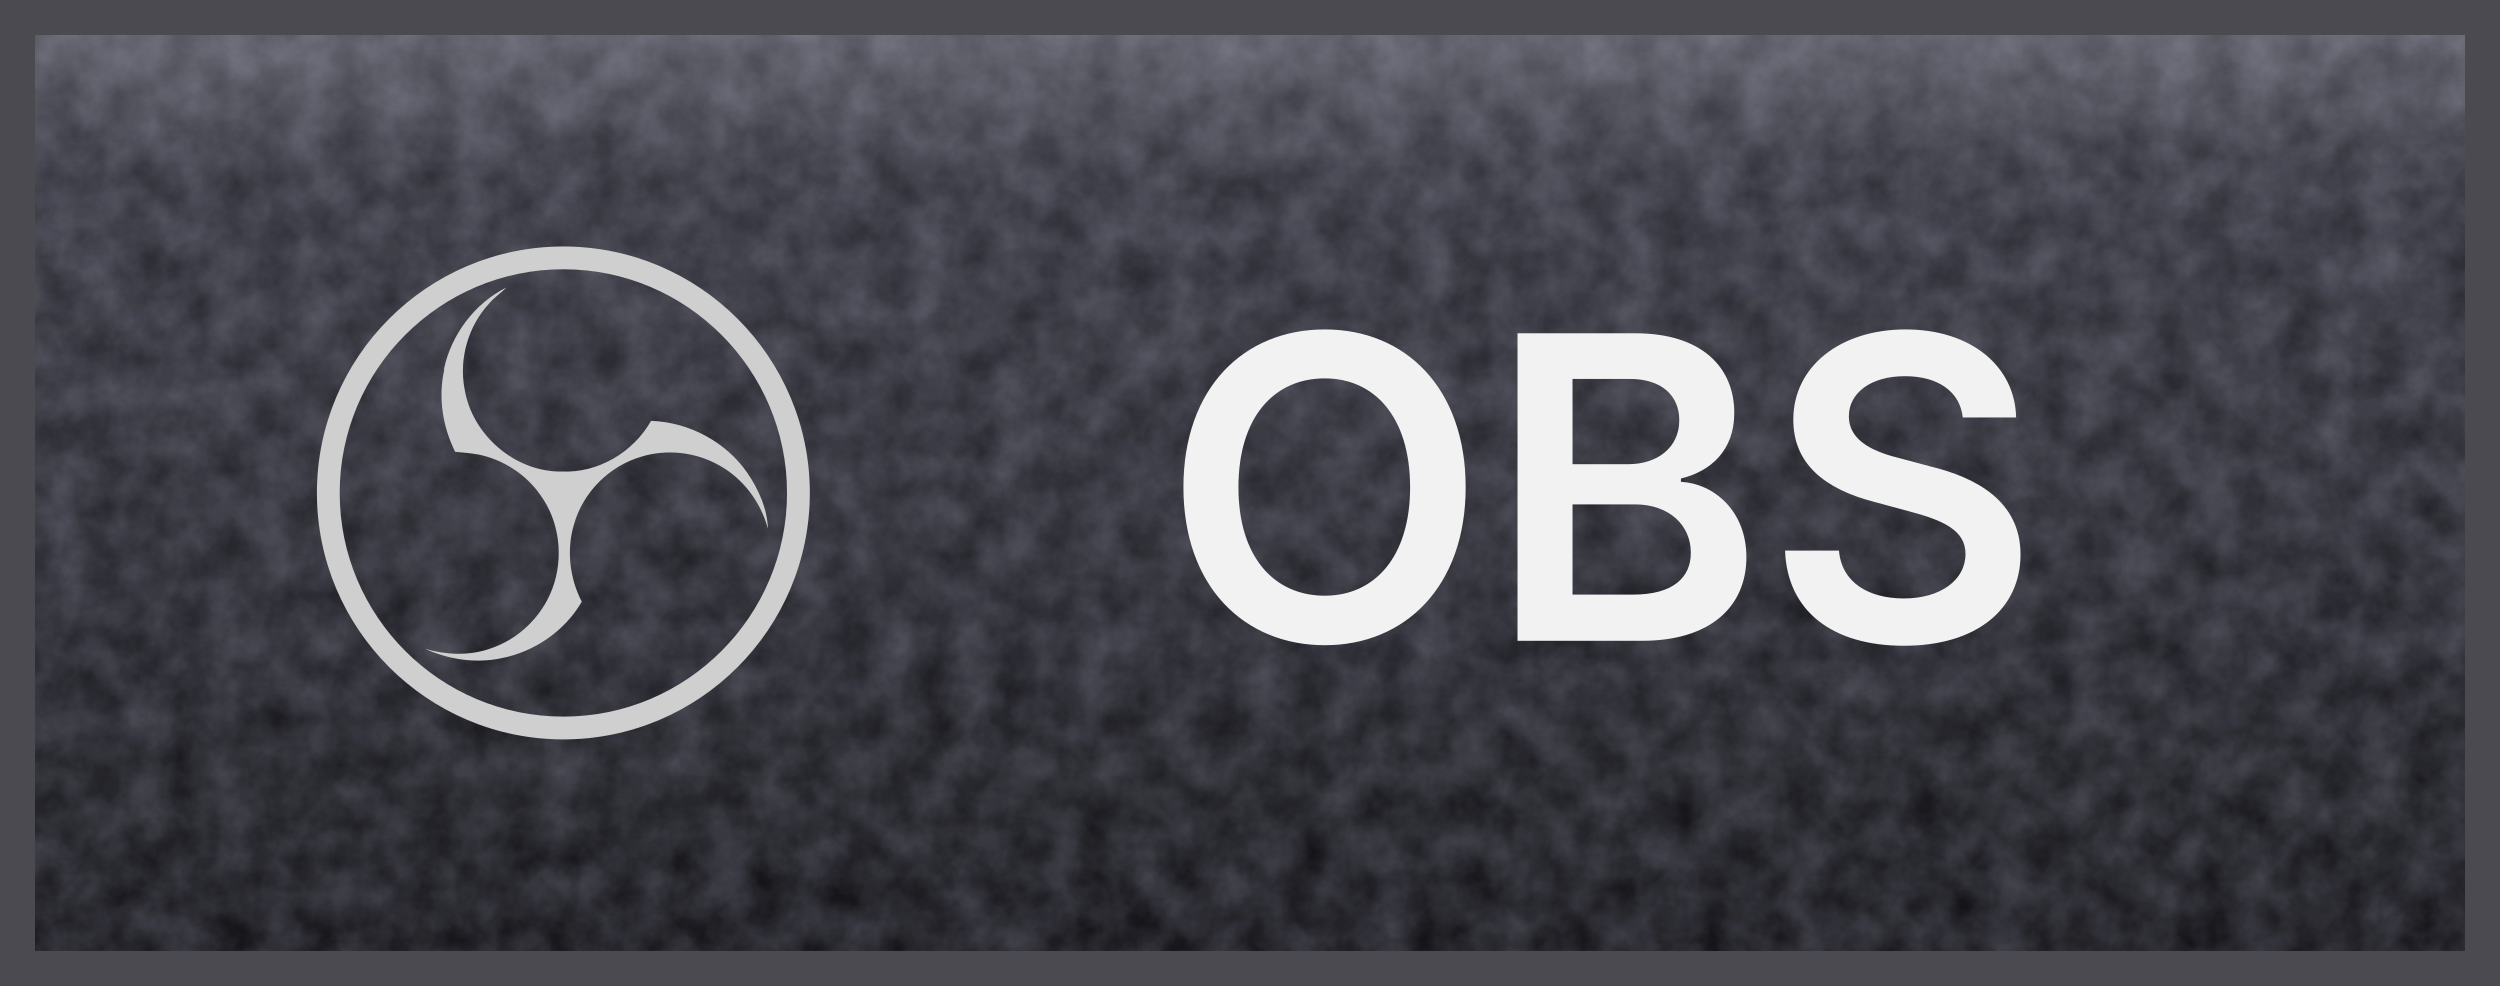
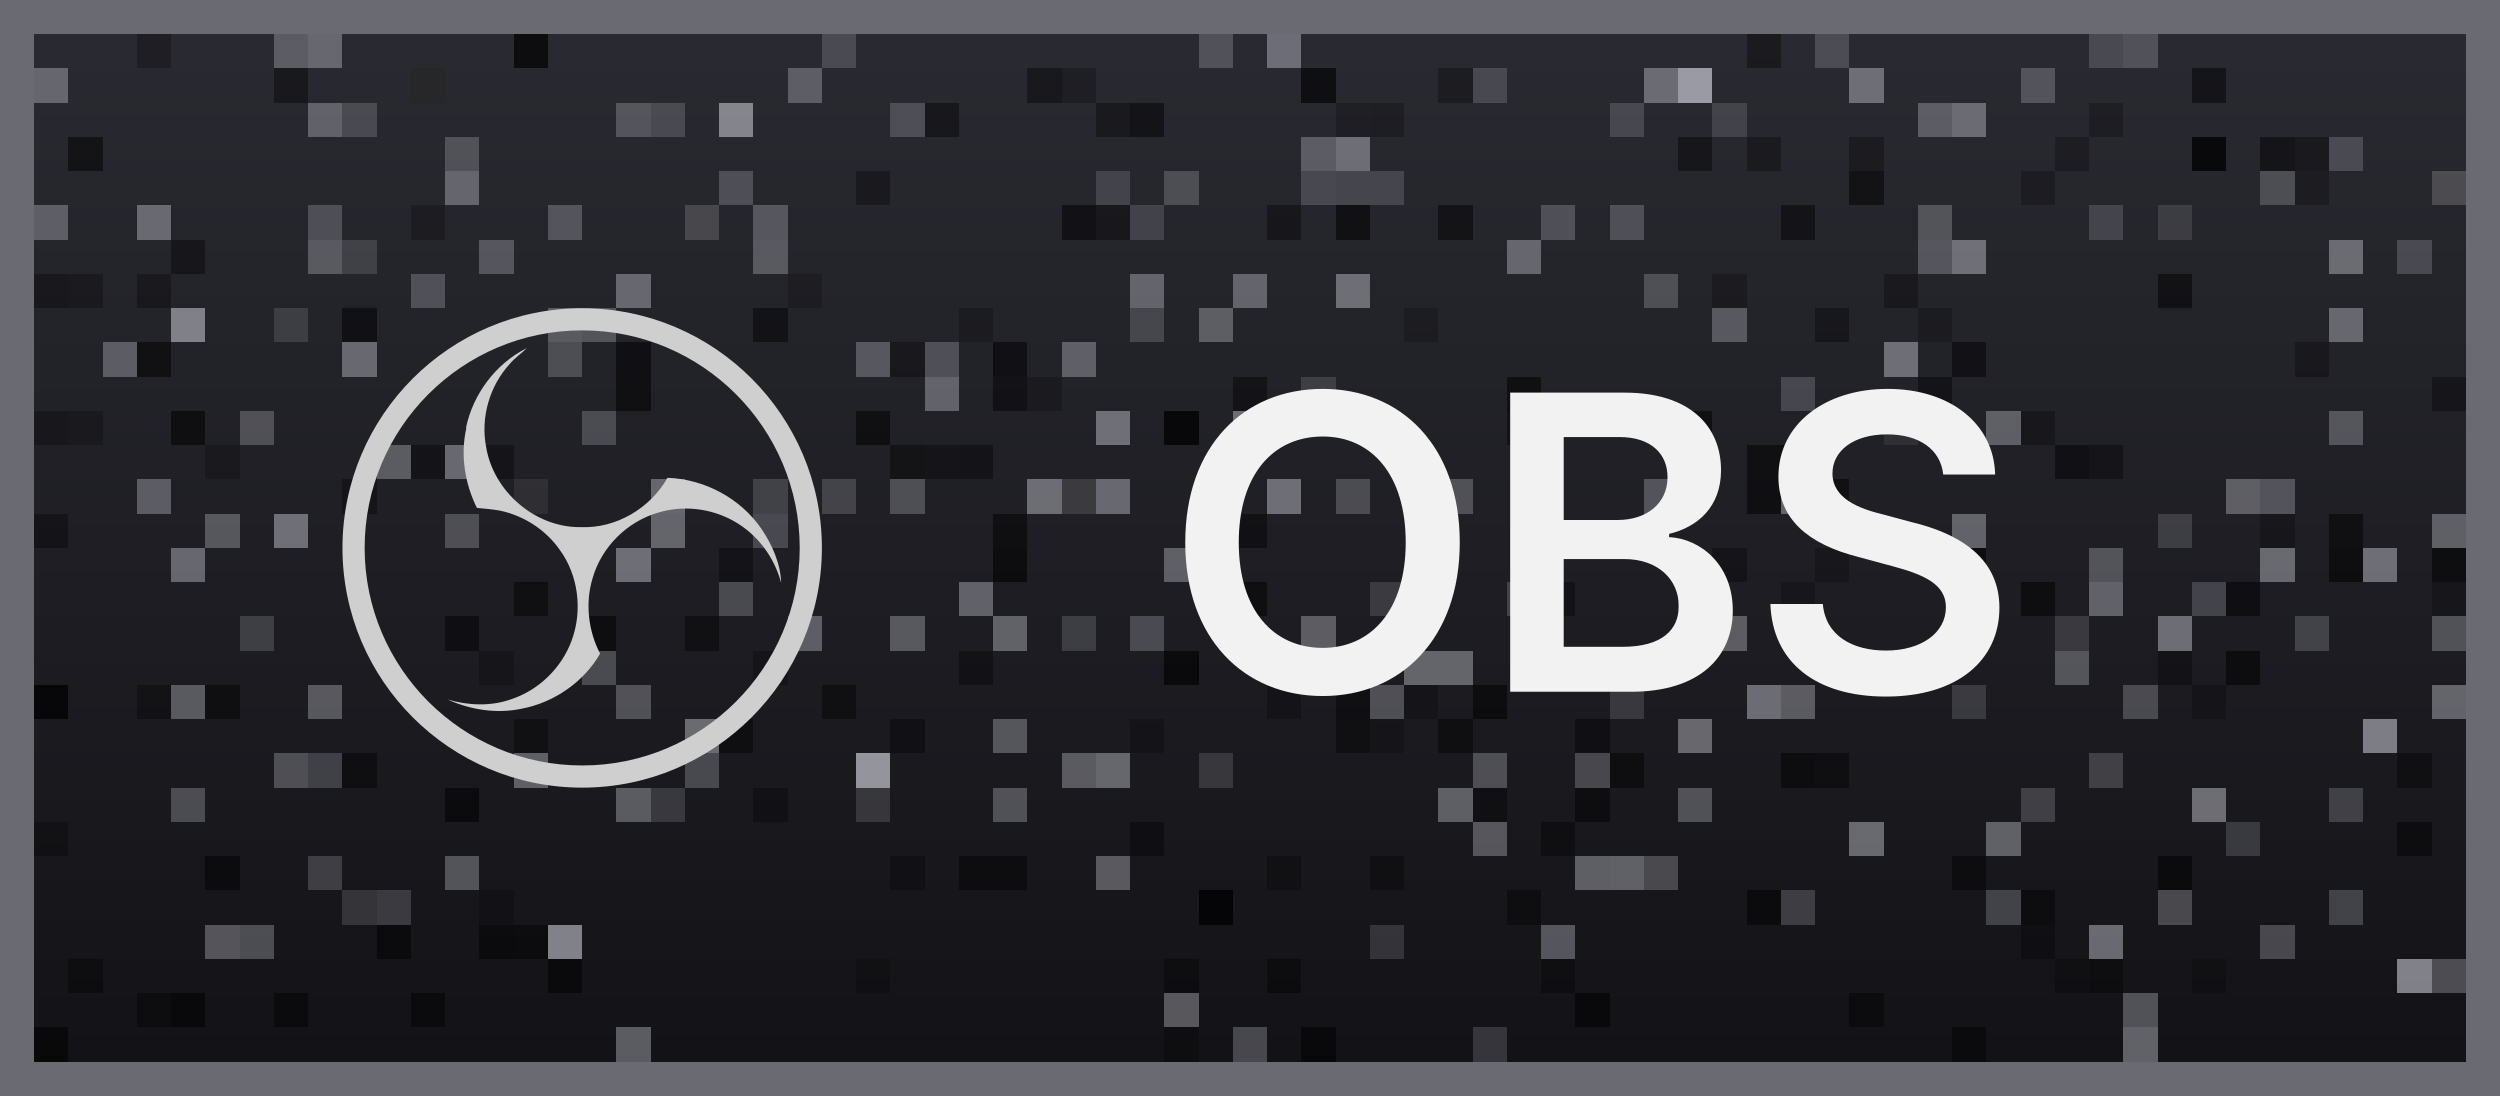
- <svg xmlns="http://www.w3.org/2000/svg" width="71" height="28" viewBox="0 0 71 28" role="img" aria-label="OBS">
+ <svg xmlns="http://www.w3.org/2000/svg" width="73" height="32" viewBox="0 0 73 32" role="img" aria-label="OBS">
  <defs>
    <linearGradient id="pt" x1="0" y1="0" x2="0" y2="1">
-       <stop offset="0" stop-color="#5a5a64" />
-       <stop offset="0.18" stop-color="#2a2a32" />
-       <stop offset="0.55" stop-color="#1e1e24" />
-       <stop offset="1" stop-color="#08080a" />
+       <stop offset="0" stop-color="#2a2a32" />
+       <stop offset="1" stop-color="#121216" />
    </linearGradient>
-     <filter id="gn" x="0" y="0" width="1" height="1" filterUnits="objectBoundingBox" primitiveUnits="userSpaceOnUse" color-interpolation-filters="sRGB">
-       <feTurbulence type="fractalNoise" baseFrequency="0.85" numOctaves="4" seed="4" stitchTiles="stitch" result="n" />
-       <feColorMatrix type="matrix" values="0 0 0 0 0.78  0 0 0 0 0.78  0 0 0 0 0.82  0 0 0 0.45 0" in="n" result="g" />
-       <feBlend in="SourceGraphic" in2="g" mode="overlay" />
-     </filter>
+     <clipPath id="face">
+       <rect x="0" y="0" width="73" height="32" />
+     </clipPath>
  </defs>
-   <rect x="0" y="0" width="71" height="28" shape-rendering="crispEdges" fill="url(#pt)" filter="url(#gn)" />
-   <rect x="0.5" y="0.5" width="70" height="27" fill="none" stroke="#4a4a50" shape-rendering="crispEdges" />
-   <g transform="translate(9.00 7.00) scale(0.5833)" fill="#cfcfcf">
+   <g clip-path="url(#face)" shape-rendering="crispEdges">
+     <rect x="0" y="0" width="73" height="32" fill="url(#pt)" />
+     <rect x="30" y="14" width="1" height="1" fill="#c8c8d2" opacity="0.46" />
+     <rect x="8" y="1" width="1" height="1" fill="#c8c8d2" opacity="0.32" />
+     <rect x="65" y="19" width="1" height="1" fill="#000000" opacity="0.52" />
+     <rect x="13" y="15" width="1" height="1" fill="#c8c8d2" opacity="0.28" />
+     <rect x="17" y="9" width="1" height="1" fill="#c8c8d2" opacity="0.29" />
+     <rect x="61" y="16" width="1" height="1" fill="#c8c8d2" opacity="0.31" />
+     <rect x="63" y="6" width="1" height="1" fill="#c8c8d2" opacity="0.30" />
+     <rect x="32" y="22" width="1" height="1" fill="#c8c8d2" opacity="0.44" />
+     <rect x="38" y="18" width="1" height="1" fill="#c8c8d2" opacity="0.37" />
+     <rect x="66" y="15" width="1" height="1" fill="#000000" opacity="0.24" />
+     <rect x="11" y="31" width="1" height="1" fill="#c8c8d2" opacity="0.23" />
+     <rect x="49" y="2" width="1" height="1" fill="#c8c8d2" opacity="0.37" />
+     <rect x="39" y="14" width="1" height="1" fill="#c8c8d2" opacity="0.26" />
+     <rect x="63" y="15" width="1" height="1" fill="#000000" opacity="0.29" />
+     <rect x="21" y="3" width="1" height="1" fill="#c8c8d2" opacity="0.46" />
+     <rect x="46" y="29" width="1" height="1" fill="#000000" opacity="0.39" />
+     <rect x="14" y="27" width="1" height="1" fill="#000000" opacity="0.47" />
+     <rect x="6" y="25" width="1" height="1" fill="#000000" opacity="0.47" />
+     <rect x="15" y="22" width="1" height="1" fill="#c8c8d2" opacity="0.40" />
+     <rect x="37" y="28" width="1" height="1" fill="#000000" opacity="0.40" />
+     <rect x="29" y="21" width="1" height="1" fill="#c8c8d2" opacity="0.34" />
+     <rect x="8" y="2" width="1" height="1" fill="#000000" opacity="0.40" />
+     <rect x="72" y="25" width="1" height="1" fill="#c8c8d2" opacity="0.40" />
+     <rect x="29" y="25" width="1" height="1" fill="#000000" opacity="0.45" />
+     <rect x="16" y="10" width="1" height="1" fill="#c8c8d2" opacity="0.26" />
+     <rect x="70" y="7" width="1" height="1" fill="#c8c8d2" opacity="0.23" />
+     <rect x="16" y="27" width="1" height="1" fill="#c8c8d2" opacity="0.47" />
+     <rect x="1" y="2" width="1" height="1" fill="#c8c8d2" opacity="0.39" />
+     <rect x="61" y="27" width="1" height="1" fill="#c8c8d2" opacity="0.47" />
+     <rect x="55" y="8" width="1" height="1" fill="#000000" opacity="0.31" />
+     <rect x="60" y="28" width="1" height="1" fill="#000000" opacity="0.25" />
+     <rect x="24" y="1" width="1" height="1" fill="#c8c8d2" opacity="0.21" />
+     <rect x="11" y="31" width="1" height="1" fill="#000000" opacity="0.32" />
+     <rect x="38" y="5" width="1" height="1" fill="#c8c8d2" opacity="0.21" />
+     <rect x="7" y="27" width="1" height="1" fill="#c8c8d2" opacity="0.31" />
+     <rect x="17" y="18" width="1" height="1" fill="#000000" opacity="0.49" />
+     <rect x="25" y="22" width="1" height="1" fill="#c8c8d2" opacity="0.19" />
+     <rect x="4" y="20" width="1" height="1" fill="#000000" opacity="0.31" />
+     <rect x="6" y="31" width="1" height="1" fill="#c8c8d2" opacity="0.25" />
+     <rect x="9" y="25" width="1" height="1" fill="#c8c8d2" opacity="0.22" />
+     <rect x="57" y="25" width="1" height="1" fill="#000000" opacity="0.43" />
+     <rect x="44" y="7" width="1" height="1" fill="#c8c8d2" opacity="0.40" />
+     <rect x="1" y="15" width="1" height="1" fill="#000000" opacity="0.33" />
+     <rect x="72" y="8" width="1" height="1" fill="#000000" opacity="0.44" />
+     <rect x="70" y="28" width="1" height="1" fill="#c8c8d2" opacity="0.25" />
+     <rect x="38" y="31" width="1" height="1" fill="#c8c8d2" opacity="0.18" />
+     <rect x="52" y="26" width="1" height="1" fill="#c8c8d2" opacity="0.22" />
+     <rect x="61" y="1" width="1" height="1" fill="#c8c8d2" opacity="0.20" />
+     <rect x="18" y="30" width="1" height="1" fill="#c8c8d2" opacity="0.40" />
+     <rect x="11" y="26" width="1" height="1" fill="#c8c8d2" opacity="0.20" />
+     <rect x="65" y="14" width="1" height="1" fill="#c8c8d2" opacity="0.37" />
+     <rect x="1" y="20" width="1" height="1" fill="#000000" opacity="0.47" />
+     <rect x="8" y="0" width="1" height="1" fill="#000000" opacity="0.32" />
+     <rect x="15" y="17" width="1" height="1" fill="#000000" opacity="0.46" />
+     <rect x="67" y="18" width="1" height="1" fill="#c8c8d2" opacity="0.22" />
+     <rect x="10" y="26" width="1" height="1" fill="#c8c8d2" opacity="0.17" />
+     <rect x="35" y="26" width="1" height="1" fill="#000000" opacity="0.48" />
+     <rect x="39" y="20" width="1" height="1" fill="#000000" opacity="0.42" />
+     <rect x="59" y="23" width="1" height="1" fill="#c8c8d2" opacity="0.22" />
+     <rect x="36" y="12" width="1" height="1" fill="#c8c8d2" opacity="0.45" />
+     <rect x="13" y="23" width="1" height="1" fill="#000000" opacity="0.53" />
+     <rect x="10" y="3" width="1" height="1" fill="#c8c8d2" opacity="0.21" />
+     <rect x="58" y="24" width="1" height="1" fill="#c8c8d2" opacity="0.41" />
+     <rect x="63" y="15" width="1" height="1" fill="#c8c8d2" opacity="0.23" />
+     <rect x="64" y="17" width="1" height="1" fill="#c8c8d2" opacity="0.23" />
+     <rect x="19" y="31" width="1" height="1" fill="#c8c8d2" opacity="0.45" />
+     <rect x="5" y="29" width="1" height="1" fill="#000000" opacity="0.56" />
+     <rect x="42" y="23" width="1" height="1" fill="#c8c8d2" opacity="0.40" />
+     <rect x="18" y="8" width="1" height="1" fill="#c8c8d2" opacity="0.41" />
+     <rect x="58" y="26" width="1" height="1" fill="#c8c8d2" opacity="0.25" />
+     <rect x="57" y="15" width="1" height="1" fill="#c8c8d2" opacity="0.40" />
+     <rect x="40" y="17" width="1" height="1" fill="#c8c8d2" opacity="0.17" />
+     <rect x="69" y="21" width="1" height="1" fill="#c8c8d2" opacity="0.24" />
+     <rect x="39" y="19" width="1" height="1" fill="#c8c8d2" opacity="0.21" />
+     <rect x="20" y="6" width="1" height="1" fill="#c8c8d2" opacity="0.44" />
+     <rect x="68" y="4" width="1" height="1" fill="#c8c8d2" opacity="0.22" />
+     <rect x="20" y="18" width="1" height="1" fill="#000000" opacity="0.41" />
+     <rect x="52" y="20" width="1" height="1" fill="#c8c8d2" opacity="0.37" />
+     <rect x="50" y="16" width="1" height="1" fill="#000000" opacity="0.32" />
+     <rect x="12" y="6" width="1" height="1" fill="#000000" opacity="0.24" />
+     <rect x="25" y="22" width="1" height="1" fill="#c8c8d2" opacity="0.46" />
+     <rect x="36" y="17" width="1" height="1" fill="#000000" opacity="0.49" />
+     <rect x="15" y="1" width="1" height="1" fill="#000000" opacity="0.44" />
+     <rect x="25" y="23" width="1" height="1" fill="#c8c8d2" opacity="0.17" />
+     <rect x="46" y="22" width="1" height="1" fill="#c8c8d2" opacity="0.43" />
+     <rect x="52" y="22" width="1" height="1" fill="#000000" opacity="0.48" />
+     <rect x="66" y="14" width="1" height="1" fill="#c8c8d2" opacity="0.31" />
+     <rect x="55" y="12" width="1" height="1" fill="#c8c8d2" opacity="0.29" />
+     <rect x="13" y="25" width="1" height="1" fill="#c8c8d2" opacity="0.34" />
+     <rect x="34" y="5" width="1" height="1" fill="#c8c8d2" opacity="0.24" />
+     <rect x="54" y="4" width="1" height="1" fill="#000000" opacity="0.30" />
+     <rect x="0" y="1" width="1" height="1" fill="#c8c8d2" opacity="0.30" />
+     <rect x="15" y="21" width="1" height="1" fill="#000000" opacity="0.36" />
+     <rect x="4" y="29" width="1" height="1" fill="#000000" opacity="0.36" />
+     <rect x="7" y="12" width="1" height="1" fill="#c8c8d2" opacity="0.28" />
+     <rect x="71" y="11" width="1" height="1" fill="#000000" opacity="0.34" />
+     <rect x="2" y="12" width="1" height="1" fill="#000000" opacity="0.22" />
+     <rect x="4" y="6" width="1" height="1" fill="#c8c8d2" opacity="0.42" />
+     <rect x="45" y="27" width="1" height="1" fill="#c8c8d2" opacity="0.36" />
+     <rect x="71" y="18" width="1" height="1" fill="#c8c8d2" opacity="0.31" />
+     <rect x="57" y="3" width="1" height="1" fill="#c8c8d2" opacity="0.42" />
+     <rect x="56" y="6" width="1" height="1" fill="#c8c8d2" opacity="0.28" />
+     <rect x="70" y="0" width="1" height="1" fill="#c8c8d2" opacity="0.46" />
+     <rect x="17" y="12" width="1" height="1" fill="#c8c8d2" opacity="0.25" />
+     <rect x="25" y="5" width="1" height="1" fill="#000000" opacity="0.33" />
+     <rect x="31" y="2" width="1" height="1" fill="#000000" opacity="0.25" />
+     <rect x="50" y="0" width="1" height="1" fill="#c8c8d2" opacity="0.43" />
+     <rect x="66" y="4" width="1" height="1" fill="#000000" opacity="0.45" />
+     <rect x="71" y="16" width="1" height="1" fill="#000000" opacity="0.53" />
+     <rect x="32" y="25" width="1" height="1" fill="#c8c8d2" opacity="0.37" />
+     <rect x="9" y="22" width="1" height="1" fill="#c8c8d2" opacity="0.23" />
+     <rect x="38" y="11" width="1" height="1" fill="#c8c8d2" opacity="0.17" />
+     <rect x="46" y="25" width="1" height="1" fill="#c8c8d2" opacity="0.40" />
+     <rect x="51" y="26" width="1" height="1" fill="#000000" opacity="0.34" />
+     <rect x="32" y="6" width="1" height="1" fill="#000000" opacity="0.36" />
+     <rect x="64" y="20" width="1" height="1" fill="#000000" opacity="0.22" />
+     <rect x="15" y="14" width="1" height="1" fill="#c8c8d2" opacity="0.21" />
+     <rect x="8" y="22" width="1" height="1" fill="#c8c8d2" opacity="0.30" />
+     <rect x="20" y="21" width="1" height="1" fill="#c8c8d2" opacity="0.46" />
+     <rect x="21" y="3" width="1" height="1" fill="#c8c8d2" opacity="0.22" />
+     <rect x="60" y="13" width="1" height="1" fill="#000000" opacity="0.46" />
+     <rect x="14" y="19" width="1" height="1" fill="#000000" opacity="0.22" />
+     <rect x="23" y="18" width="1" height="1" fill="#c8c8d2" opacity="0.38" />
+     <rect x="59" y="26" width="1" height="1" fill="#000000" opacity="0.42" />
+     <rect x="46" y="23" width="1" height="1" fill="#000000" opacity="0.44" />
+     <rect x="19" y="3" width="1" height="1" fill="#c8c8d2" opacity="0.21" />
+     <rect x="29" y="16" width="1" height="1" fill="#000000" opacity="0.37" />
+     <rect x="31" y="14" width="1" height="1" fill="#c8c8d2" opacity="0.28" />
+     <rect x="10" y="9" width="1" height="1" fill="#000000" opacity="0.51" />
+     <rect x="46" y="19" width="1" height="1" fill="#000000" opacity="0.34" />
+     <rect x="56" y="7" width="1" height="1" fill="#c8c8d2" opacity="0.30" />
+     <rect x="68" y="16" width="1" height="1" fill="#000000" opacity="0.55" />
+     <rect x="18" y="3" width="1" height="1" fill="#c8c8d2" opacity="0.28" />
+     <rect x="35" y="26" width="1" height="1" fill="#000000" opacity="0.51" />
+     <rect x="8" y="9" width="1" height="1" fill="#c8c8d2" opacity="0.16" />
+     <rect x="53" y="14" width="1" height="1" fill="#000000" opacity="0.46" />
+     <rect x="12" y="2" width="1" height="1" fill="#c8c8d2" opacity="0.26" />
+     <rect x="49" y="2" width="1" height="1" fill="#c8c8d2" opacity="0.31" />
+     <rect x="33" y="3" width="1" height="1" fill="#000000" opacity="0.49" />
+     <rect x="44" y="26" width="1" height="1" fill="#000000" opacity="0.38" />
+     <rect x="49" y="4" width="1" height="1" fill="#000000" opacity="0.42" />
+     <rect x="68" y="7" width="1" height="1" fill="#000000" opacity="0.32" />
+     <rect x="32" y="3" width="1" height="1" fill="#000000" opacity="0.36" />
+     <rect x="42" y="6" width="1" height="1" fill="#000000" opacity="0.47" />
+     <rect x="29" y="18" width="1" height="1" fill="#c8c8d2" opacity="0.40" />
+     <rect x="51" y="20" width="1" height="1" fill="#c8c8d2" opacity="0.47" />
+     <rect x="68" y="15" width="1" height="1" fill="#000000" opacity="0.48" />
+     <rect x="16" y="9" width="1" height="1" fill="#c8c8d2" opacity="0.33" />
+     <rect x="29" y="16" width="1" height="1" fill="#000000" opacity="0.33" />
+     <rect x="49" y="17" width="1" height="1" fill="#c8c8d2" opacity="0.21" />
+     <rect x="31" y="6" width="1" height="1" fill="#000000" opacity="0.39" />
+     <rect x="43" y="30" width="1" height="1" fill="#c8c8d2" opacity="0.19" />
+     <rect x="25" y="12" width="1" height="1" fill="#000000" opacity="0.53" />
+     <rect x="30" y="11" width="1" height="1" fill="#000000" opacity="0.22" />
+     <rect x="60" y="4" width="1" height="1" fill="#000000" opacity="0.25" />
+     <rect x="71" y="5" width="1" height="1" fill="#c8c8d2" opacity="0.46" />
+     <rect x="13" y="0" width="1" height="1" fill="#c8c8d2" opacity="0.46" />
+     <rect x="66" y="27" width="1" height="1" fill="#c8c8d2" opacity="0.28" />
+     <rect x="66" y="5" width="1" height="1" fill="#c8c8d2" opacity="0.24" />
+     <rect x="48" y="8" width="1" height="1" fill="#c8c8d2" opacity="0.26" />
+     <rect x="65" y="31" width="1" height="1" fill="#c8c8d2" opacity="0.29" />
+     <rect x="16" y="6" width="1" height="1" fill="#c8c8d2" opacity="0.29" />
+     <rect x="0" y="31" width="1" height="1" fill="#c8c8d2" opacity="0.21" />
+     <rect x="8" y="15" width="1" height="1" fill="#c8c8d2" opacity="0.25" />
+     <rect x="37" y="14" width="1" height="1" fill="#c8c8d2" opacity="0.47" />
+     <rect x="5" y="9" width="1" height="1" fill="#c8c8d2" opacity="0.21" />
+     <rect x="18" y="23" width="1" height="1" fill="#c8c8d2" opacity="0.17" />
+     <rect x="61" y="3" width="1" height="1" fill="#000000" opacity="0.25" />
+     <rect x="71" y="17" width="1" height="1" fill="#000000" opacity="0.22" />
+     <rect x="6" y="15" width="1" height="1" fill="#c8c8d2" opacity="0.33" />
+     <rect x="15" y="14" width="1" height="1" fill="#000000" opacity="0.30" />
+     <rect x="64" y="23" width="1" height="1" fill="#c8c8d2" opacity="0.48" />
+     <rect x="11" y="13" width="1" height="1" fill="#c8c8d2" opacity="0.35" />
+     <rect x="34" y="19" width="1" height="1" fill="#000000" opacity="0.40" />
+     <rect x="48" y="25" width="1" height="1" fill="#c8c8d2" opacity="0.28" />
+     <rect x="28" y="17" width="1" height="1" fill="#c8c8d2" opacity="0.40" />
+     <rect x="48" y="14" width="1" height="1" fill="#c8c8d2" opacity="0.31" />
+     <rect x="37" y="1" width="1" height="1" fill="#c8c8d2" opacity="0.43" />
+     <rect x="51" y="13" width="1" height="1" fill="#000000" opacity="0.50" />
+     <rect x="37" y="20" width="1" height="1" fill="#000000" opacity="0.25" />
+     <rect x="11" y="31" width="1" height="1" fill="#c8c8d2" opacity="0.21" />
+     <rect x="8" y="29" width="1" height="1" fill="#000000" opacity="0.46" />
+     <rect x="31" y="10" width="1" height="1" fill="#c8c8d2" opacity="0.37" />
+     <rect x="62" y="20" width="1" height="1" fill="#c8c8d2" opacity="0.27" />
+     <rect x="12" y="8" width="1" height="1" fill="#c8c8d2" opacity="0.27" />
+     <rect x="33" y="18" width="1" height="1" fill="#c8c8d2" opacity="0.27" />
+     <rect x="31" y="18" width="1" height="1" fill="#c8c8d2" opacity="0.19" />
+     <rect x="63" y="19" width="1" height="1" fill="#000000" opacity="0.29" />
+     <rect x="63" y="18" width="1" height="1" fill="#c8c8d2" opacity="0.47" />
+     <rect x="64" y="2" width="1" height="1" fill="#000000" opacity="0.48" />
+     <rect x="47" y="22" width="1" height="1" fill="#000000" opacity="0.45" />
+     <rect x="70" y="22" width="1" height="1" fill="#000000" opacity="0.37" />
+     <rect x="16" y="27" width="1" height="1" fill="#c8c8d2" opacity="0.25" />
+     <rect x="9" y="20" width="1" height="1" fill="#c8c8d2" opacity="0.35" />
+     <rect x="5" y="20" width="1" height="1" fill="#c8c8d2" opacity="0.36" />
+     <rect x="8" y="15" width="1" height="1" fill="#c8c8d2" opacity="0.30" />
+     <rect x="52" y="0" width="1" height="1" fill="#c8c8d2" opacity="0.30" />
+     <rect x="25" y="28" width="1" height="1" fill="#000000" opacity="0.21" />
+     <rect x="36" y="8" width="1" height="1" fill="#c8c8d2" opacity="0.39" />
+     <rect x="18" y="23" width="1" height="1" fill="#c8c8d2" opacity="0.25" />
+     <rect x="43" y="2" width="1" height="1" fill="#c8c8d2" opacity="0.20" />
+     <rect x="18" y="16" width="1" height="1" fill="#c8c8d2" opacity="0.47" />
+     <rect x="34" y="28" width="1" height="1" fill="#000000" opacity="0.33" />
+     <rect x="42" y="14" width="1" height="1" fill="#000000" opacity="0.41" />
+     <rect x="1" y="20" width="1" height="1" fill="#000000" opacity="0.48" />
+     <rect x="11" y="31" width="1" height="1" fill="#000000" opacity="0.33" />
+     <rect x="9" y="7" width="1" height="1" fill="#c8c8d2" opacity="0.32" />
+     <rect x="33" y="6" width="1" height="1" fill="#c8c8d2" opacity="0.18" />
+     <rect x="67" y="4" width="1" height="1" fill="#000000" opacity="0.35" />
+     <rect x="9" y="3" width="1" height="1" fill="#c8c8d2" opacity="0.36" />
+     <rect x="28" y="25" width="1" height="1" fill="#000000" opacity="0.44" />
+     <rect x="35" y="15" width="1" height="1" fill="#c8c8d2" opacity="0.36" />
+     <rect x="59" y="31" width="1" height="1" fill="#000000" opacity="0.43" />
+     <rect x="51" y="4" width="1" height="1" fill="#000000" opacity="0.32" />
+     <rect x="31" y="14" width="1" height="1" fill="#000000" opacity="0.26" />
+     <rect x="5" y="9" width="1" height="1" fill="#c8c8d2" opacity="0.45" />
+     <rect x="23" y="8" width="1" height="1" fill="#000000" opacity="0.20" />
+     <rect x="21" y="0" width="1" height="1" fill="#c8c8d2" opacity="0.30" />
+     <rect x="22" y="6" width="1" height="1" fill="#c8c8d2" opacity="0.30" />
+     <rect x="35" y="22" width="1" height="1" fill="#c8c8d2" opacity="0.17" />
+     <rect x="19" y="14" width="1" height="1" fill="#c8c8d2" opacity="0.42" />
+     <rect x="71" y="28" width="1" height="1" fill="#c8c8d2" opacity="0.31" />
+     <rect x="2" y="4" width="1" height="1" fill="#000000" opacity="0.49" />
+     <rect x="33" y="8" width="1" height="1" fill="#c8c8d2" opacity="0.39" />
+     <rect x="44" y="11" width="1" height="1" fill="#000000" opacity="0.53" />
+     <rect x="1" y="12" width="1" height="1" fill="#000000" opacity="0.27" />
+     <rect x="72" y="13" width="1" height="1" fill="#000000" opacity="0.49" />
+     <rect x="42" y="14" width="1" height="1" fill="#c8c8d2" opacity="0.34" />
+     <rect x="19" y="23" width="1" height="1" fill="#c8c8d2" opacity="0.18" />
+     <rect x="9" y="1" width="1" height="1" fill="#c8c8d2" opacity="0.39" />
+     <rect x="26" y="10" width="1" height="1" fill="#000000" opacity="0.30" />
+     <rect x="59" y="2" width="1" height="1" fill="#c8c8d2" opacity="0.27" />
+     <rect x="40" y="21" width="1" height="1" fill="#000000" opacity="0.20" />
+     <rect x="42" y="19" width="1" height="1" fill="#c8c8d2" opacity="0.42" />
+     <rect x="33" y="21" width="1" height="1" fill="#000000" opacity="0.22" />
+     <rect x="0" y="31" width="1" height="1" fill="#c8c8d2" opacity="0.45" />
+     <rect x="55" y="31" width="1" height="1" fill="#000000" opacity="0.55" />
+     <rect x="46" y="22" width="1" height="1" fill="#000000" opacity="0.29" />
+     <rect x="34" y="19" width="1" height="1" fill="#000000" opacity="0.38" />
+     <rect x="40" y="25" width="1" height="1" fill="#000000" opacity="0.32" />
+     <rect x="64" y="28" width="1" height="1" fill="#000000" opacity="0.20" />
+     <rect x="56" y="9" width="1" height="1" fill="#000000" opacity="0.23" />
+     <rect x="0" y="0" width="1" height="1" fill="#000000" opacity="0.31" />
+     <rect x="49" y="2" width="1" height="1" fill="#c8c8d2" opacity="0.34" />
+     <rect x="33" y="0" width="1" height="1" fill="#c8c8d2" opacity="0.26" />
+     <rect x="36" y="30" width="1" height="1" fill="#c8c8d2" opacity="0.29" />
+     <rect x="47" y="3" width="1" height="1" fill="#c8c8d2" opacity="0.20" />
+     <rect x="71" y="15" width="1" height="1" fill="#c8c8d2" opacity="0.38" />
+     <rect x="14" y="7" width="1" height="1" fill="#c8c8d2" opacity="0.30" />
+     <rect x="13" y="4" width="1" height="1" fill="#c8c8d2" opacity="0.26" />
+     <rect x="10" y="10" width="1" height="1" fill="#c8c8d2" opacity="0.42" />
+     <rect x="14" y="13" width="1" height="1" fill="#000000" opacity="0.33" />
+     <rect x="71" y="20" width="1" height="1" fill="#c8c8d2" opacity="0.42" />
+     <rect x="41" y="20" width="1" height="1" fill="#000000" opacity="0.23" />
+     <rect x="15" y="27" width="1" height="1" fill="#000000" opacity="0.41" />
+     <rect x="4" y="10" width="1" height="1" fill="#000000" opacity="0.51" />
+     <rect x="52" y="11" width="1" height="1" fill="#c8c8d2" opacity="0.23" />
+     <rect x="47" y="0" width="1" height="1" fill="#000000" opacity="0.40" />
+     <rect x="10" y="7" width="1" height="1" fill="#c8c8d2" opacity="0.17" />
+     <rect x="10" y="14" width="1" height="1" fill="#000000" opacity="0.32" />
+     <rect x="2" y="8" width="1" height="1" fill="#000000" opacity="0.29" />
+     <rect x="65" y="24" width="1" height="1" fill="#c8c8d2" opacity="0.19" />
+     <rect x="57" y="7" width="1" height="1" fill="#c8c8d2" opacity="0.46" />
+     <rect x="12" y="2" width="1" height="1" fill="#000000" opacity="0.53" />
+     <rect x="33" y="24" width="1" height="1" fill="#000000" opacity="0.36" />
+     <rect x="69" y="16" width="1" height="1" fill="#c8c8d2" opacity="0.47" />
+     <rect x="50" y="18" width="1" height="1" fill="#c8c8d2" opacity="0.37" />
+     <rect x="4" y="8" width="1" height="1" fill="#000000" opacity="0.30" />
+     <rect x="45" y="6" width="1" height="1" fill="#c8c8d2" opacity="0.26" />
+     <rect x="59" y="27" width="1" height="1" fill="#000000" opacity="0.27" />
+     <rect x="26" y="14" width="1" height="1" fill="#c8c8d2" opacity="0.28" />
+     <rect x="51" y="1" width="1" height="1" fill="#000000" opacity="0.37" />
+     <rect x="2" y="28" width="1" height="1" fill="#000000" opacity="0.34" />
+     <rect x="32" y="5" width="1" height="1" fill="#c8c8d2" opacity="0.18" />
+     <rect x="52" y="13" width="1" height="1" fill="#000000" opacity="0.56" />
+     <rect x="29" y="15" width="1" height="1" fill="#000000" opacity="0.49" />
+     <rect x="45" y="28" width="1" height="1" fill="#000000" opacity="0.29" />
+     <rect x="30" y="2" width="1" height="1" fill="#000000" opacity="0.40" />
+     <rect x="32" y="12" width="1" height="1" fill="#c8c8d2" opacity="0.47" />
+     <rect x="22" y="19" width="1" height="1" fill="#000000" opacity="0.25" />
+     <rect x="46" y="21" width="1" height="1" fill="#000000" opacity="0.37" />
+     <rect x="1" y="24" width="1" height="1" fill="#000000" opacity="0.27" />
+     <rect x="34" y="12" width="1" height="1" fill="#000000" opacity="0.56" />
+     <rect x="53" y="1" width="1" height="1" fill="#c8c8d2" opacity="0.22" />
+     <rect x="20" y="6" width="1" height="1" fill="#000000" opacity="0.35" />
+     <rect x="38" y="2" width="1" height="1" fill="#000000" opacity="0.30" />
+     <rect x="28" y="13" width="1" height="1" fill="#000000" opacity="0.36" />
+     <rect x="47" y="6" width="1" height="1" fill="#c8c8d2" opacity="0.26" />
+     <rect x="5" y="7" width="1" height="1" fill="#000000" opacity="0.38" />
+     <rect x="12" y="13" width="1" height="1" fill="#000000" opacity="0.36" />
+     <rect x="13" y="13" width="1" height="1" fill="#c8c8d2" opacity="0.43" />
+     <rect x="53" y="22" width="1" height="1" fill="#000000" opacity="0.40" />
+     <rect x="22" y="23" width="1" height="1" fill="#000000" opacity="0.28" />
+     <rect x="52" y="17" width="1" height="1" fill="#000000" opacity="0.22" />
+     <rect x="68" y="23" width="1" height="1" fill="#c8c8d2" opacity="0.23" />
+     <rect x="55" y="10" width="1" height="1" fill="#c8c8d2" opacity="0.46" />
+     <rect x="62" y="1" width="1" height="1" fill="#c8c8d2" opacity="0.25" />
+     <rect x="6" y="13" width="1" height="1" fill="#000000" opacity="0.22" />
+     <rect x="29" y="10" width="1" height="1" fill="#000000" opacity="0.49" />
+     <rect x="4" y="14" width="1" height="1" fill="#c8c8d2" opacity="0.36" />
+     <rect x="63" y="8" width="1" height="1" fill="#000000" opacity="0.50" />
+     <rect x="6" y="20" width="1" height="1" fill="#000000" opacity="0.44" />
+     <rect x="12" y="31" width="1" height="1" fill="#000000" opacity="0.31" />
+     <rect x="42" y="21" width="1" height="1" fill="#000000" opacity="0.43" />
+     <rect x="52" y="6" width="1" height="1" fill="#000000" opacity="0.46" />
+     <rect x="34" y="16" width="1" height="1" fill="#c8c8d2" opacity="0.38" />
+     <rect x="43" y="24" width="1" height="1" fill="#c8c8d2" opacity="0.35" />
+     <rect x="39" y="8" width="1" height="1" fill="#c8c8d2" opacity="0.18" />
+     <rect x="44" y="12" width="1" height="1" fill="#000000" opacity="0.40" />
+     <rect x="36" y="11" width="1" height="1" fill="#000000" opacity="0.42" />
+     <rect x="68" y="26" width="1" height="1" fill="#c8c8d2" opacity="0.25" />
+     <rect x="5" y="12" width="1" height="1" fill="#000000" opacity="0.54" />
+     <rect x="63" y="0" width="1" height="1" fill="#c8c8d2" opacity="0.27" />
+     <rect x="27" y="13" width="1" height="1" fill="#000000" opacity="0.34" />
+     <rect x="32" y="14" width="1" height="1" fill="#c8c8d2" opacity="0.43" />
+     <rect x="21" y="5" width="1" height="1" fill="#c8c8d2" opacity="0.25" />
+     <rect x="62" y="31" width="1" height="1" fill="#000000" opacity="0.51" />
+     <rect x="72" y="30" width="1" height="1" fill="#c8c8d2" opacity="0.46" />
+     <rect x="1" y="8" width="1" height="1" fill="#000000" opacity="0.33" />
+     <rect x="36" y="15" width="1" height="1" fill="#000000" opacity="0.42" />
+     <rect x="61" y="13" width="1" height="1" fill="#000000" opacity="0.35" />
+     <rect x="40" y="20" width="1" height="1" fill="#c8c8d2" opacity="0.30" />
+     <rect x="64" y="4" width="1" height="1" fill="#000000" opacity="0.54" />
+     <rect x="21" y="21" width="1" height="1" fill="#000000" opacity="0.41" />
+     <rect x="7" y="31" width="1" height="1" fill="#c8c8d2" opacity="0.25" />
+     <rect x="37" y="25" width="1" height="1" fill="#000000" opacity="0.27" />
+     <rect x="48" y="2" width="1" height="1" fill="#c8c8d2" opacity="0.42" />
+     <rect x="7" y="18" width="1" height="1" fill="#c8c8d2" opacity="0.20" />
+     <rect x="61" y="17" width="1" height="1" fill="#c8c8d2" opacity="0.40" />
+     <rect x="43" y="22" width="1" height="1" fill="#c8c8d2" opacity="0.30" />
+     <rect x="27" y="10" width="1" height="1" fill="#c8c8d2" opacity="0.27" />
+     <rect x="62" y="30" width="1" height="1" fill="#c8c8d2" opacity="0.43" />
+     <rect x="26" y="25" width="1" height="1" fill="#000000" opacity="0.24" />
+     <rect x="22" y="15" width="1" height="1" fill="#c8c8d2" opacity="0.25" />
+     <rect x="70" y="28" width="1" height="1" fill="#c8c8d2" opacity="0.47" />
+     <rect x="59" y="12" width="1" height="1" fill="#000000" opacity="0.29" />
+     <rect x="39" y="5" width="1" height="1" fill="#c8c8d2" opacity="0.19" />
+     <rect x="24" y="20" width="1" height="1" fill="#000000" opacity="0.40" />
+     <rect x="31" y="22" width="1" height="1" fill="#c8c8d2" opacity="0.37" />
+     <rect x="26" y="3" width="1" height="1" fill="#c8c8d2" opacity="0.24" />
+     <rect x="63" y="25" width="1" height="1" fill="#000000" opacity="0.54" />
+     <rect x="5" y="23" width="1" height="1" fill="#c8c8d2" opacity="0.29" />
+     <rect x="64" y="4" width="1" height="1" fill="#000000" opacity="0.48" />
+     <rect x="69" y="21" width="1" height="1" fill="#c8c8d2" opacity="0.43" />
+     <rect x="18" y="11" width="1" height="1" fill="#000000" opacity="0.52" />
+     <rect x="41" y="9" width="1" height="1" fill="#000000" opacity="0.21" />
+     <rect x="38" y="30" width="1" height="1" fill="#000000" opacity="0.53" />
+     <rect x="63" y="6" width="1" height="1" fill="#000000" opacity="0.30" />
+     <rect x="20" y="22" width="1" height="1" fill="#c8c8d2" opacity="0.27" />
+     <rect x="27" y="3" width="1" height="1" fill="#000000" opacity="0.40" />
+     <rect x="50" y="9" width="1" height="1" fill="#c8c8d2" opacity="0.32" />
+     <rect x="13" y="5" width="1" height="1" fill="#c8c8d2" opacity="0.39" />
+     <rect x="50" y="3" width="1" height="1" fill="#c8c8d2" opacity="0.17" />
+     <rect x="22" y="9" width="1" height="1" fill="#000000" opacity="0.46" />
+     <rect x="5" y="16" width="1" height="1" fill="#c8c8d2" opacity="0.43" />
+     <rect x="10" y="22" width="1" height="1" fill="#000000" opacity="0.40" />
+     <rect x="60" y="18" width="1" height="1" fill="#c8c8d2" opacity="0.17" />
+     <rect x="47" y="25" width="1" height="1" fill="#c8c8d2" opacity="0.41" />
+     <rect x="43" y="20" width="1" height="1" fill="#000000" opacity="0.52" />
+     <rect x="28" y="9" width="1" height="1" fill="#000000" opacity="0.23" />
+     <rect x="56" y="3" width="1" height="1" fill="#c8c8d2" opacity="0.33" />
+     <rect x="6" y="27" width="1" height="1" fill="#c8c8d2" opacity="0.35" />
+     <rect x="45" y="17" width="1" height="1" fill="#000000" opacity="0.35" />
+     <rect x="19" y="15" width="1" height="1" fill="#c8c8d2" opacity="0.41" />
+     <rect x="4" y="1" width="1" height="1" fill="#000000" opacity="0.26" />
+     <rect x="59" y="5" width="1" height="1" fill="#000000" opacity="0.25" />
+     <rect x="39" y="3" width="1" height="1" fill="#000000" opacity="0.23" />
+     <rect x="39" y="8" width="1" height="1" fill="#c8c8d2" opacity="0.33" />
+     <rect x="49" y="18" width="1" height="1" fill="#c8c8d2" opacity="0.32" />
+     <rect x="0" y="24" width="1" height="1" fill="#000000" opacity="0.34" />
+     <rect x="67" y="10" width="1" height="1" fill="#000000" opacity="0.30" />
+     <rect x="11" y="27" width="1" height="1" fill="#000000" opacity="0.48" />
+     <rect x="68" y="7" width="1" height="1" fill="#c8c8d2" opacity="0.47" />
+     <rect x="1" y="6" width="1" height="1" fill="#c8c8d2" opacity="0.35" />
+     <rect x="25" y="22" width="1" height="1" fill="#c8c8d2" opacity="0.33" />
+     <rect x="46" y="29" width="1" height="1" fill="#000000" opacity="0.25" />
+     <rect x="21" y="16" width="1" height="1" fill="#000000" opacity="0.34" />
+     <rect x="54" y="0" width="1" height="1" fill="#000000" opacity="0.39" />
+     <rect x="52" y="0" width="1" height="1" fill="#c8c8d2" opacity="0.36" />
+     <rect x="40" y="5" width="1" height="1" fill="#c8c8d2" opacity="0.19" />
+     <rect x="59" y="17" width="1" height="1" fill="#000000" opacity="0.52" />
+     <rect x="68" y="12" width="1" height="1" fill="#c8c8d2" opacity="0.31" />
+     <rect x="37" y="6" width="1" height="1" fill="#000000" opacity="0.39" />
+     <rect x="9" y="6" width="1" height="1" fill="#c8c8d2" opacity="0.25" />
+     <rect x="13" y="18" width="1" height="1" fill="#000000" opacity="0.45" />
+     <rect x="72" y="12" width="1" height="1" fill="#000000" opacity="0.39" />
+     <rect x="16" y="28" width="1" height="1" fill="#000000" opacity="0.50" />
+     <rect x="18" y="20" width="1" height="1" fill="#c8c8d2" opacity="0.31" />
+     <rect x="66" y="16" width="1" height="1" fill="#c8c8d2" opacity="0.44" />
+     <rect x="26" y="13" width="1" height="1" fill="#000000" opacity="0.39" />
+     <rect x="3" y="10" width="1" height="1" fill="#c8c8d2" opacity="0.35" />
+     <rect x="38" y="2" width="1" height="1" fill="#000000" opacity="0.45" />
+     <rect x="14" y="26" width="1" height="1" fill="#000000" opacity="0.20" />
+     <rect x="54" y="5" width="1" height="1" fill="#000000" opacity="0.50" />
+     <rect x="24" y="14" width="1" height="1" fill="#c8c8d2" opacity="0.21" />
+     <rect x="49" y="23" width="1" height="1" fill="#c8c8d2" opacity="0.32" />
+     <rect x="49" y="21" width="1" height="1" fill="#c8c8d2" opacity="0.44" />
+     <rect x="55" y="12" width="1" height="1" fill="#000000" opacity="0.42" />
+     <rect x="65" y="17" width="1" height="1" fill="#000000" opacity="0.47" />
+     <rect x="39" y="6" width="1" height="1" fill="#000000" opacity="0.54" />
+     <rect x="57" y="16" width="1" height="1" fill="#000000" opacity="0.55" />
+     <rect x="51" y="0" width="1" height="1" fill="#000000" opacity="0.49" />
+     <rect x="57" y="20" width="1" height="1" fill="#c8c8d2" opacity="0.18" />
+     <rect x="40" y="3" width="1" height="1" fill="#000000" opacity="0.26" />
+     <rect x="22" y="14" width="1" height="1" fill="#c8c8d2" opacity="0.20" />
+     <rect x="45" y="24" width="1" height="1" fill="#000000" opacity="0.37" />
+     <rect x="22" y="7" width="1" height="1" fill="#c8c8d2" opacity="0.32" />
+     <rect x="61" y="28" width="1" height="1" fill="#000000" opacity="0.35" />
+     <rect x="54" y="29" width="1" height="1" fill="#000000" opacity="0.39" />
+     <rect x="53" y="16" width="1" height="1" fill="#000000" opacity="0.22" />
+     <rect x="29" y="11" width="1" height="1" fill="#000000" opacity="0.45" />
+     <rect x="68" y="9" width="1" height="1" fill="#c8c8d2" opacity="0.41" />
+     <rect x="12" y="29" width="1" height="1" fill="#000000" opacity="0.43" />
+     <rect x="50" y="31" width="1" height="1" fill="#000000" opacity="0.52" />
+     <rect x="39" y="21" width="1" height="1" fill="#000000" opacity="0.40" />
+     <rect x="71" y="5" width="1" height="1" fill="#000000" opacity="0.33" />
+     <rect x="40" y="27" width="1" height="1" fill="#c8c8d2" opacity="0.17" />
+     <rect x="63" y="26" width="1" height="1" fill="#c8c8d2" opacity="0.28" />
+     <rect x="67" y="5" width="1" height="1" fill="#000000" opacity="0.27" />
+     <rect x="61" y="22" width="1" height="1" fill="#c8c8d2" opacity="0.22" />
+     <rect x="60" y="19" width="1" height="1" fill="#c8c8d2" opacity="0.33" />
+     <rect x="42" y="2" width="1" height="1" fill="#000000" opacity="0.31" />
+     <rect x="47" y="20" width="1" height="1" fill="#c8c8d2" opacity="0.17" />
+     <rect x="1" y="30" width="1" height="1" fill="#000000" opacity="0.55" />
+     <rect x="26" y="21" width="1" height="1" fill="#000000" opacity="0.33" />
+     <rect x="26" y="18" width="1" height="1" fill="#c8c8d2" opacity="0.35" />
+     <rect x="70" y="24" width="1" height="1" fill="#000000" opacity="0.45" />
+     <rect x="28" y="19" width="1" height="1" fill="#000000" opacity="0.33" />
+     <rect x="34" y="29" width="1" height="1" fill="#c8c8d2" opacity="0.37" />
+     <rect x="18" y="10" width="1" height="1" fill="#000000" opacity="0.52" />
+     <rect x="38" y="4" width="1" height="1" fill="#c8c8d2" opacity="0.33" />
+     <rect x="21" y="17" width="1" height="1" fill="#c8c8d2" opacity="0.26" />
+     <rect x="43" y="23" width="1" height="1" fill="#000000" opacity="0.35" />
+     <rect x="56" y="11" width="1" height="1" fill="#000000" opacity="0.40" />
+     <rect x="39" y="4" width="1" height="1" fill="#c8c8d2" opacity="0.44" />
+     <rect x="34" y="12" width="1" height="1" fill="#000000" opacity="0.44" />
+     <rect x="23" y="2" width="1" height="1" fill="#c8c8d2" opacity="0.33" />
+     <rect x="29" y="23" width="1" height="1" fill="#c8c8d2" opacity="0.32" />
+     <rect x="50" y="8" width="1" height="1" fill="#000000" opacity="0.25" />
+     <rect x="34" y="30" width="1" height="1" fill="#000000" opacity="0.28" />
+     <rect x="53" y="0" width="1" height="1" fill="#c8c8d2" opacity="0.30" />
+     <rect x="51" y="26" width="1" height="1" fill="#000000" opacity="0.24" />
+     <rect x="49" y="12" width="1" height="1" fill="#000000" opacity="0.50" />
+     <rect x="72" y="27" width="1" height="1" fill="#c8c8d2" opacity="0.18" />
+     <rect x="51" y="31" width="1" height="1" fill="#000000" opacity="0.37" />
+     <rect x="54" y="2" width="1" height="1" fill="#c8c8d2" opacity="0.44" />
+     <rect x="72" y="6" width="1" height="1" fill="#c8c8d2" opacity="0.36" />
+     <rect x="57" y="30" width="1" height="1" fill="#000000" opacity="0.40" />
+     <rect x="31" y="6" width="1" height="1" fill="#000000" opacity="0.20" />
+     <rect x="51" y="14" width="1" height="1" fill="#000000" opacity="0.50" />
+     <rect x="52" y="14" width="1" height="1" fill="#c8c8d2" opacity="0.41" />
+     <rect x="27" y="11" width="1" height="1" fill="#c8c8d2" opacity="0.39" />
+     <rect x="33" y="9" width="1" height="1" fill="#c8c8d2" opacity="0.21" />
+     <rect x="54" y="24" width="1" height="1" fill="#c8c8d2" opacity="0.46" />
+     <rect x="35" y="9" width="1" height="1" fill="#c8c8d2" opacity="0.35" />
+     <rect x="41" y="19" width="1" height="1" fill="#c8c8d2" opacity="0.42" />
+     <rect x="15" y="1" width="1" height="1" fill="#000000" opacity="0.42" />
+     <rect x="53" y="9" width="1" height="1" fill="#000000" opacity="0.34" />
+     <rect x="62" y="29" width="1" height="1" fill="#c8c8d2" opacity="0.34" />
+     <rect x="44" y="17" width="1" height="1" fill="#c8c8d2" opacity="0.22" />
+     <rect x="35" y="1" width="1" height="1" fill="#c8c8d2" opacity="0.25" />
+     <rect x="25" y="10" width="1" height="1" fill="#c8c8d2" opacity="0.32" />
+     <rect x="30" y="31" width="1" height="1" fill="#000000" opacity="0.22" />
+     <rect x="61" y="6" width="1" height="1" fill="#c8c8d2" opacity="0.19" />
+     <rect x="57" y="10" width="1" height="1" fill="#000000" opacity="0.46" />
+     <rect x="17" y="19" width="1" height="1" fill="#c8c8d2" opacity="0.27" />
+     <rect x="58" y="12" width="1" height="1" fill="#c8c8d2" opacity="0.37" />
+   </g>
+   <rect x="0.5" y="0.5" width="72" height="31" fill="none" stroke="#6a6a72" shape-rendering="crispEdges" />
+   <g transform="translate(10.00 9.00) scale(0.5833)" fill="#cfcfcf">
    <path d="M12,24C5.383,24,0,18.617,0,12S5.383,0,12,0s12,5.383,12,12S18.617,24,12,24z M12,1.109 C5.995,1.109,1.11,5.995,1.11,12C1.11,18.005,5.995,22.89,12,22.89S22.89,18.005,22.89,12C22.89,5.995,18.005,1.109,12,1.109z M6.182,5.99c0.352-1.698,1.503-3.229,3.05-3.996c-0.269,0.273-0.595,0.483-0.844,0.78c-1.02,1.1-1.48,2.692-1.199,4.156 c0.355,2.235,2.455,4.06,4.732,4.028c1.765,0.079,3.485-0.937,4.348-2.468c1.848,0.063,3.645,1.017,4.7,2.548 c0.54,0.799,0.962,1.736,0.991,2.711c-0.342-1.295-1.202-2.446-2.375-3.095c-1.135-0.639-2.529-0.802-3.772-0.425 c-1.56,0.448-2.849,1.723-3.293,3.293c-0.377,1.25-0.216,2.628,0.377,3.772c-0.825,1.429-2.315,2.449-3.932,2.756 c-1.244,0.261-2.551,0.059-3.709-0.464c1.036,0.302,2.161,0.355,3.191-0.011c1.381-0.457,2.522-1.567,3.024-2.935 c0.556-1.49,0.345-3.261-0.591-4.54c-0.7-1.007-1.803-1.717-3.002-1.969c-0.38-0.068-0.764-0.098-1.148-0.134 c-0.611-1.231-0.834-2.66-0.528-3.996L6.182,5.99z" />
  </g>
-   <text x="33" y="18.2" font-family="system-ui, -apple-system, Segoe UI, sans-serif" font-size="12" font-weight="600" fill="#f2f2f2">OBS</text>
+   <text x="34" y="20.2" font-family="system-ui, -apple-system, Segoe UI, sans-serif" font-size="12" font-weight="600" fill="#f2f2f2">OBS</text>
</svg>
